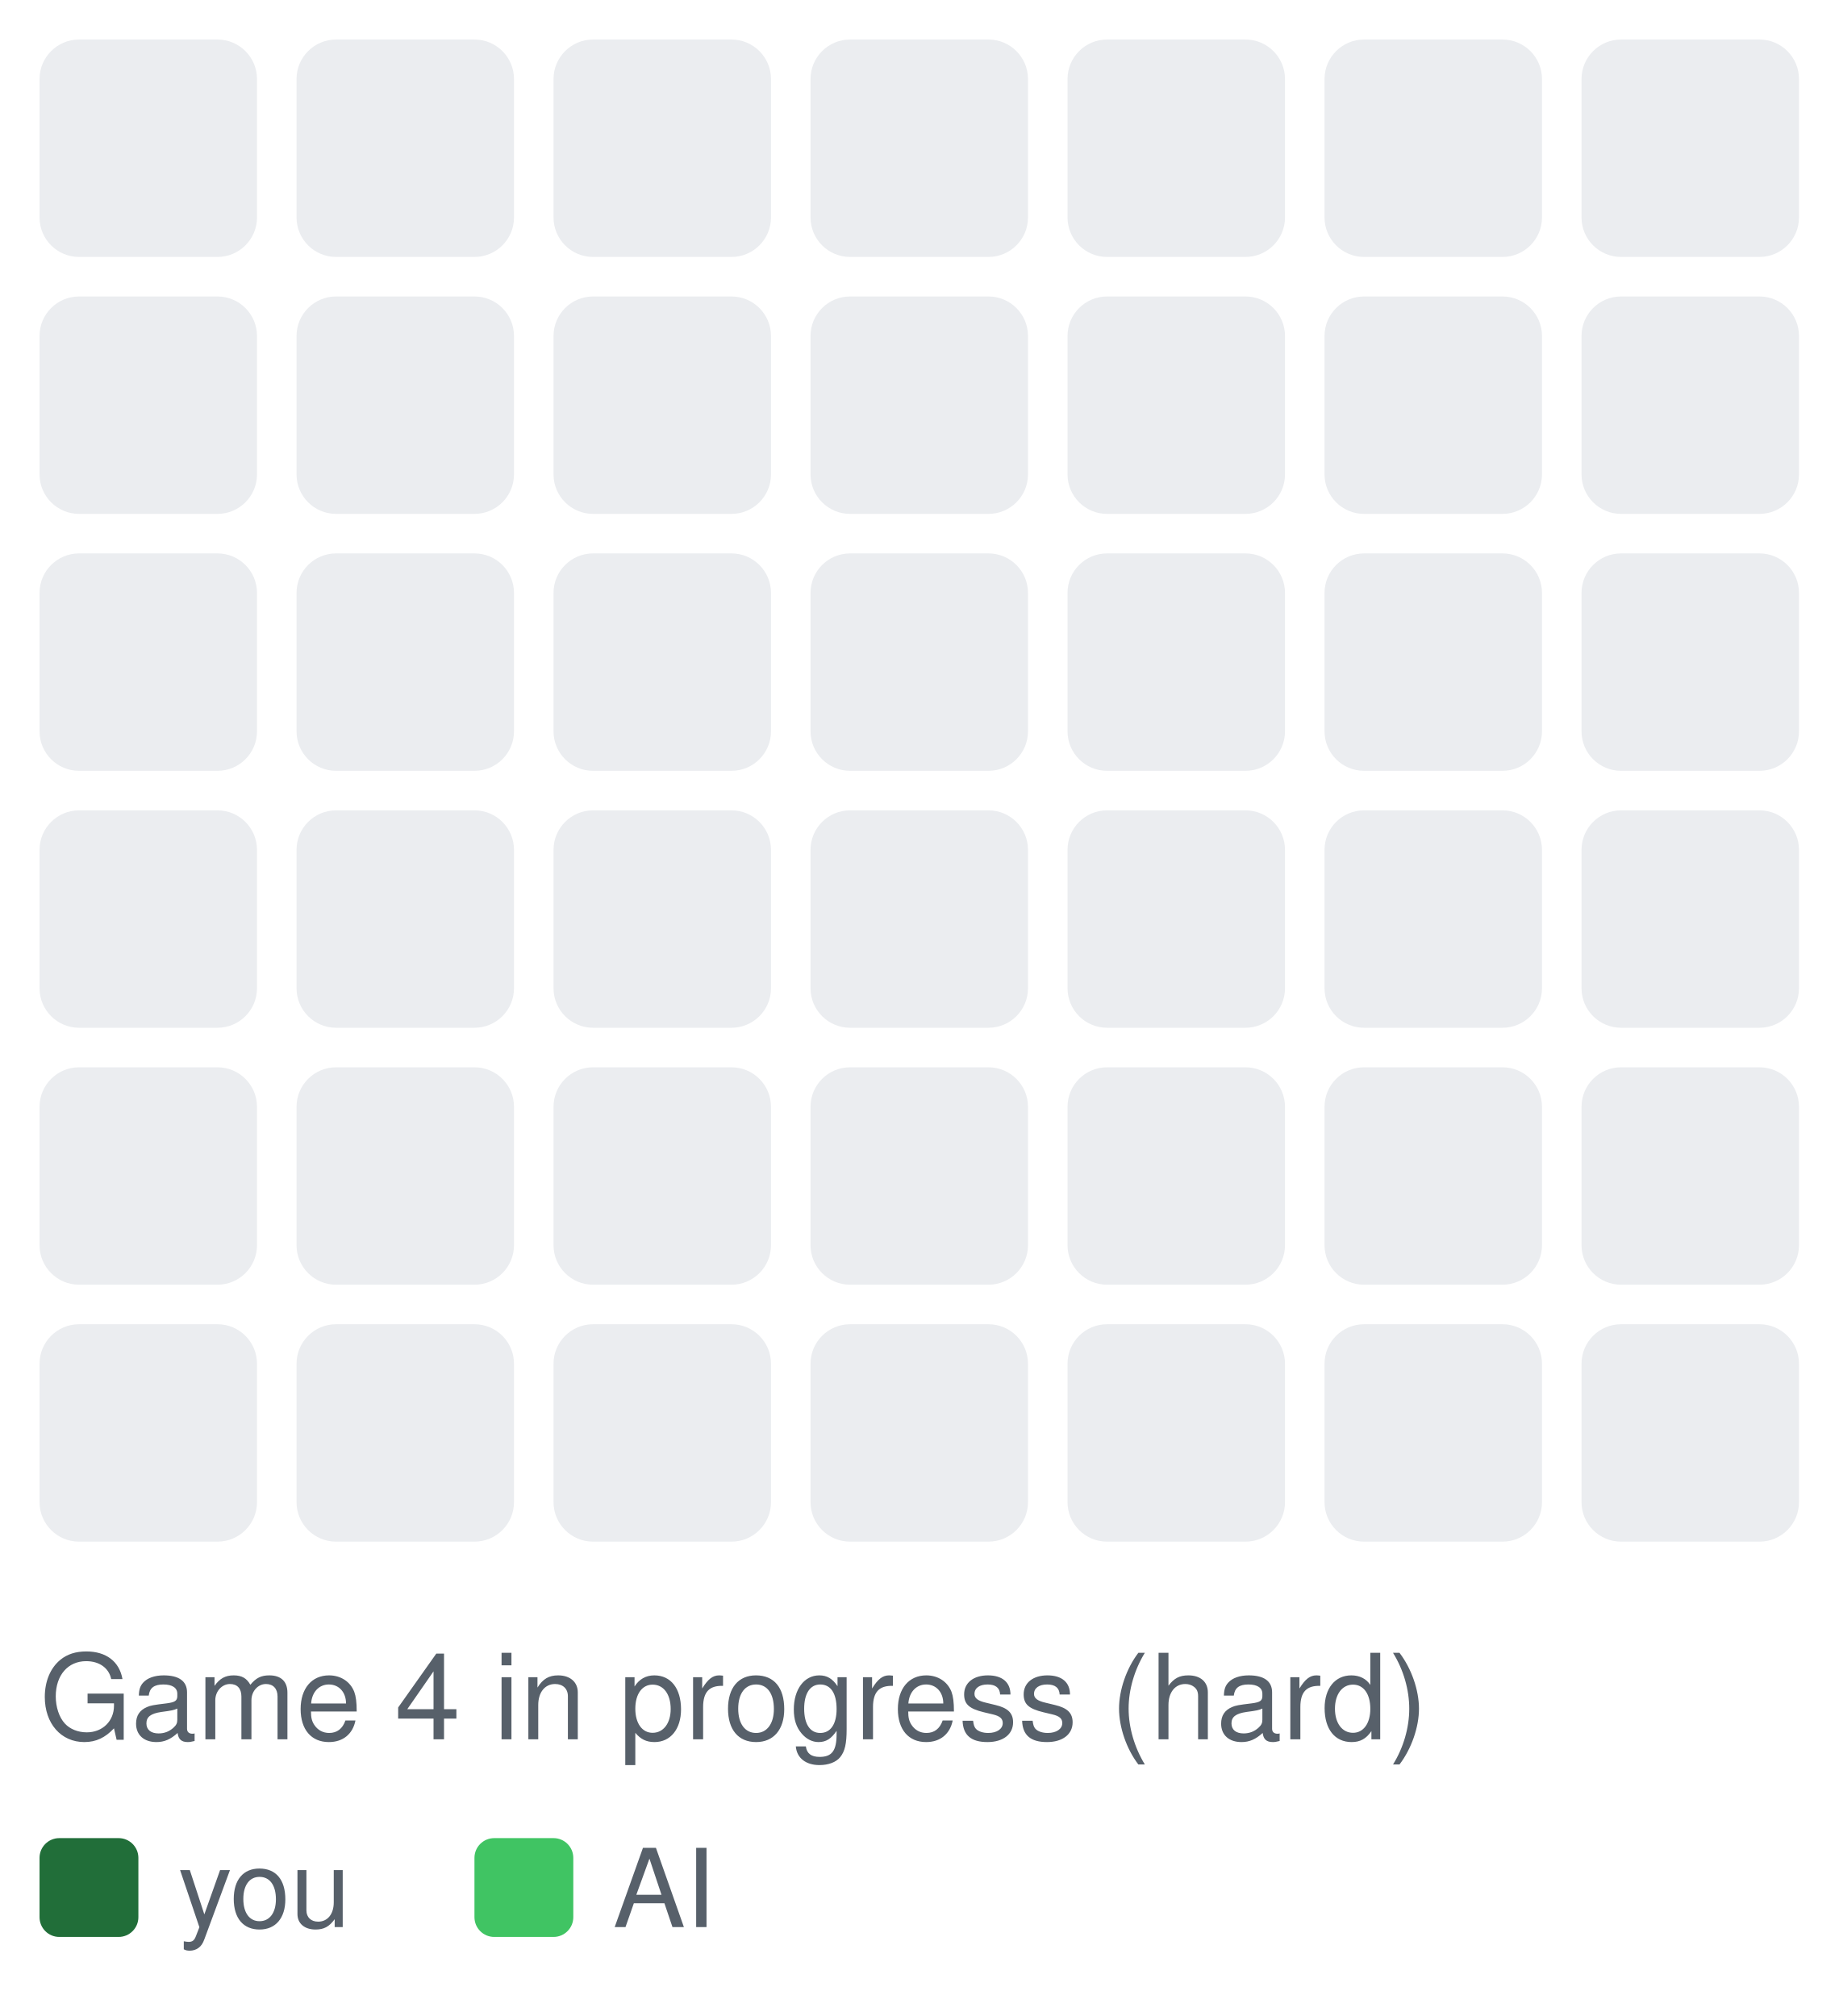
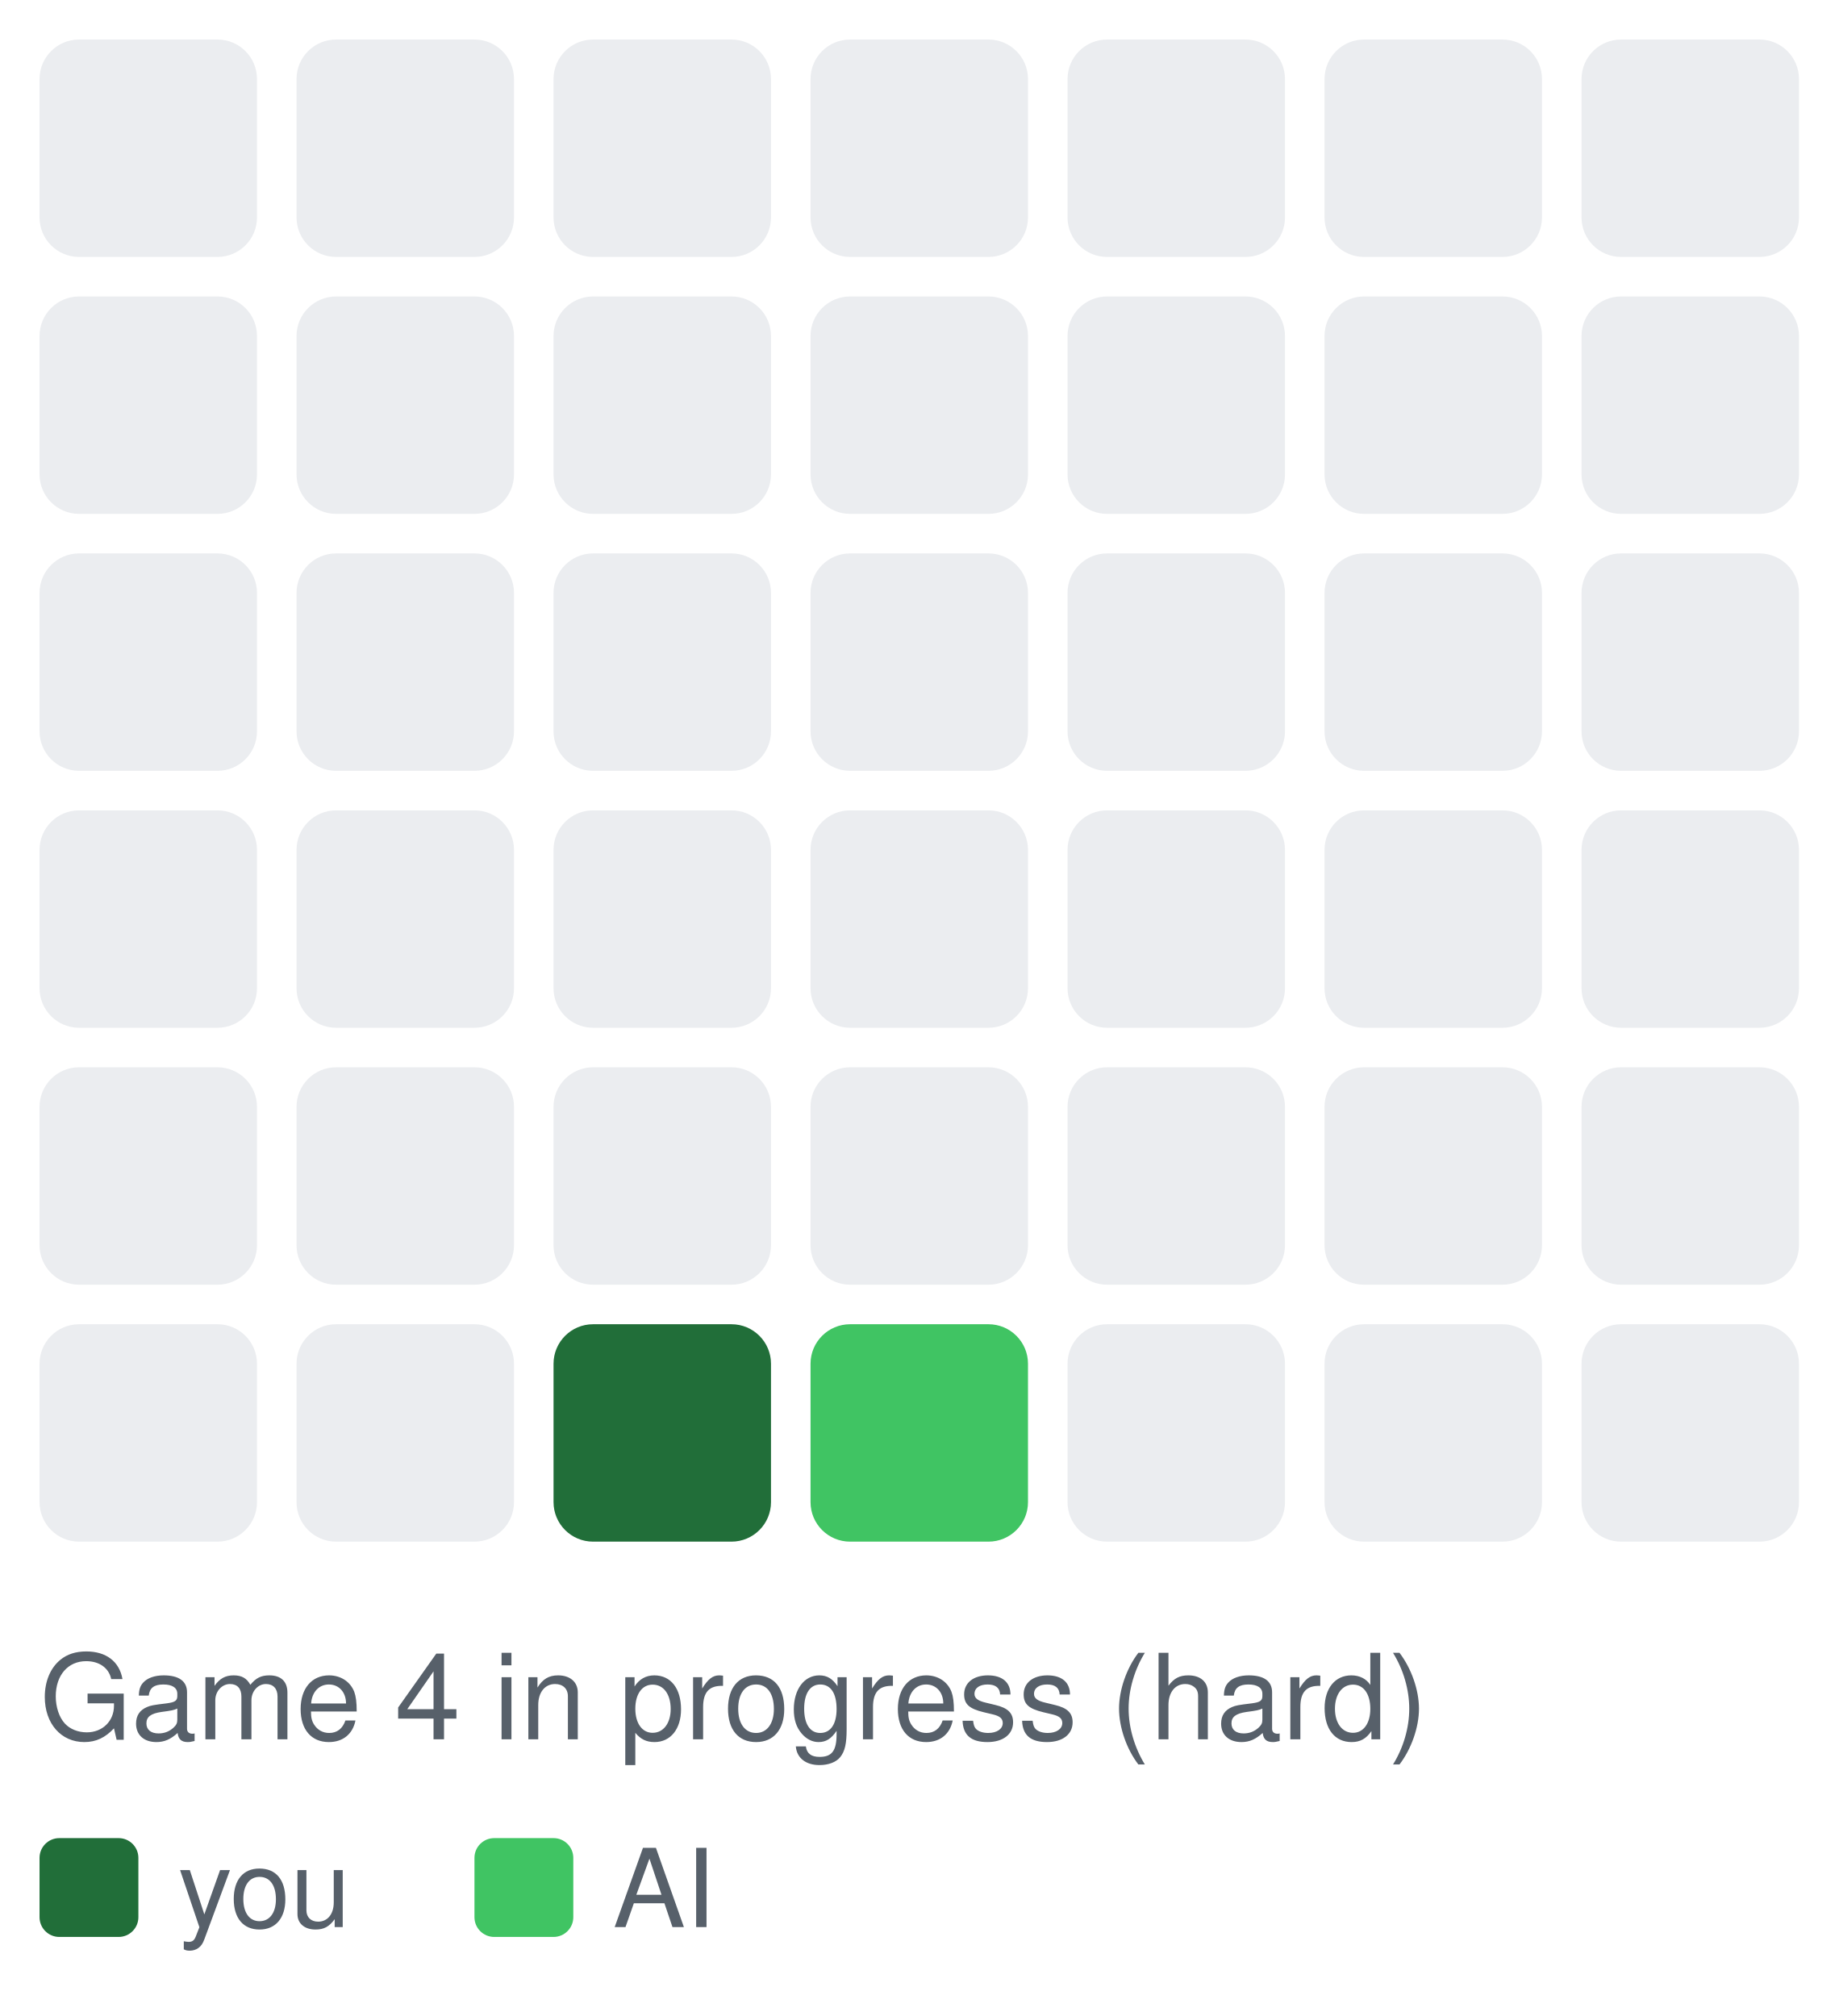
<svg xmlns="http://www.w3.org/2000/svg" width="186" height="204" viewBox="0 0 186 204" role="img" aria-label="Commit Four: Game 4 in progress (hard)">
  <rect x="4" y="134" width="22" height="22" rx="4" fill="#ebedf0" />
  <rect x="4" y="108" width="22" height="22" rx="4" fill="#ebedf0" />
  <rect x="4" y="82" width="22" height="22" rx="4" fill="#ebedf0" />
  <rect x="4" y="56" width="22" height="22" rx="4" fill="#ebedf0" />
  <rect x="4" y="30" width="22" height="22" rx="4" fill="#ebedf0" />
  <rect x="4" y="4" width="22" height="22" rx="4" fill="#ebedf0" />
  <rect x="30" y="134" width="22" height="22" rx="4" fill="#ebedf0" />
  <rect x="30" y="108" width="22" height="22" rx="4" fill="#ebedf0" />
  <rect x="30" y="82" width="22" height="22" rx="4" fill="#ebedf0" />
  <rect x="30" y="56" width="22" height="22" rx="4" fill="#ebedf0" />
  <rect x="30" y="30" width="22" height="22" rx="4" fill="#ebedf0" />
  <rect x="30" y="4" width="22" height="22" rx="4" fill="#ebedf0" />
-   <rect x="56" y="134" width="22" height="22" rx="4" fill="#ebedf0" />
+   <rect x="56" y="134" width="22" height="22" rx="4" fill="#216e39" />
  <rect x="56" y="108" width="22" height="22" rx="4" fill="#ebedf0" />
  <rect x="56" y="82" width="22" height="22" rx="4" fill="#ebedf0" />
  <rect x="56" y="56" width="22" height="22" rx="4" fill="#ebedf0" />
  <rect x="56" y="30" width="22" height="22" rx="4" fill="#ebedf0" />
  <rect x="56" y="4" width="22" height="22" rx="4" fill="#ebedf0" />
-   <rect x="82" y="134" width="22" height="22" rx="4" fill="#ebedf0" />
+   <rect x="82" y="134" width="22" height="22" rx="4" fill="#40c463" />
  <rect x="82" y="108" width="22" height="22" rx="4" fill="#ebedf0" />
  <rect x="82" y="82" width="22" height="22" rx="4" fill="#ebedf0" />
  <rect x="82" y="56" width="22" height="22" rx="4" fill="#ebedf0" />
  <rect x="82" y="30" width="22" height="22" rx="4" fill="#ebedf0" />
  <rect x="82" y="4" width="22" height="22" rx="4" fill="#ebedf0" />
  <rect x="108" y="134" width="22" height="22" rx="4" fill="#ebedf0" />
  <rect x="108" y="108" width="22" height="22" rx="4" fill="#ebedf0" />
  <rect x="108" y="82" width="22" height="22" rx="4" fill="#ebedf0" />
  <rect x="108" y="56" width="22" height="22" rx="4" fill="#ebedf0" />
  <rect x="108" y="30" width="22" height="22" rx="4" fill="#ebedf0" />
  <rect x="108" y="4" width="22" height="22" rx="4" fill="#ebedf0" />
  <rect x="134" y="134" width="22" height="22" rx="4" fill="#ebedf0" />
  <rect x="134" y="108" width="22" height="22" rx="4" fill="#ebedf0" />
  <rect x="134" y="82" width="22" height="22" rx="4" fill="#ebedf0" />
  <rect x="134" y="56" width="22" height="22" rx="4" fill="#ebedf0" />
  <rect x="134" y="30" width="22" height="22" rx="4" fill="#ebedf0" />
  <rect x="134" y="4" width="22" height="22" rx="4" fill="#ebedf0" />
  <rect x="160" y="134" width="22" height="22" rx="4" fill="#ebedf0" />
  <rect x="160" y="108" width="22" height="22" rx="4" fill="#ebedf0" />
  <rect x="160" y="82" width="22" height="22" rx="4" fill="#ebedf0" />
  <rect x="160" y="56" width="22" height="22" rx="4" fill="#ebedf0" />
  <rect x="160" y="30" width="22" height="22" rx="4" fill="#ebedf0" />
  <rect x="160" y="4" width="22" height="22" rx="4" fill="#ebedf0" />
  <text x="4" y="176" font-family="-apple-system,Segoe UI,Helvetica,Arial,sans-serif" font-size="12" fill="#57606a">Game 4 in progress (hard)</text>
  <rect x="4" y="186" width="10" height="10" rx="2" fill="#216e39" />
  <text x="18" y="195" font-family="-apple-system,Segoe UI,Helvetica,Arial,sans-serif" font-size="11" fill="#57606a">you</text>
  <rect x="48" y="186" width="10" height="10" rx="2" fill="#40c463" />
  <text x="62" y="195" font-family="-apple-system,Segoe UI,Helvetica,Arial,sans-serif" font-size="11" fill="#57606a">AI</text>
</svg>
